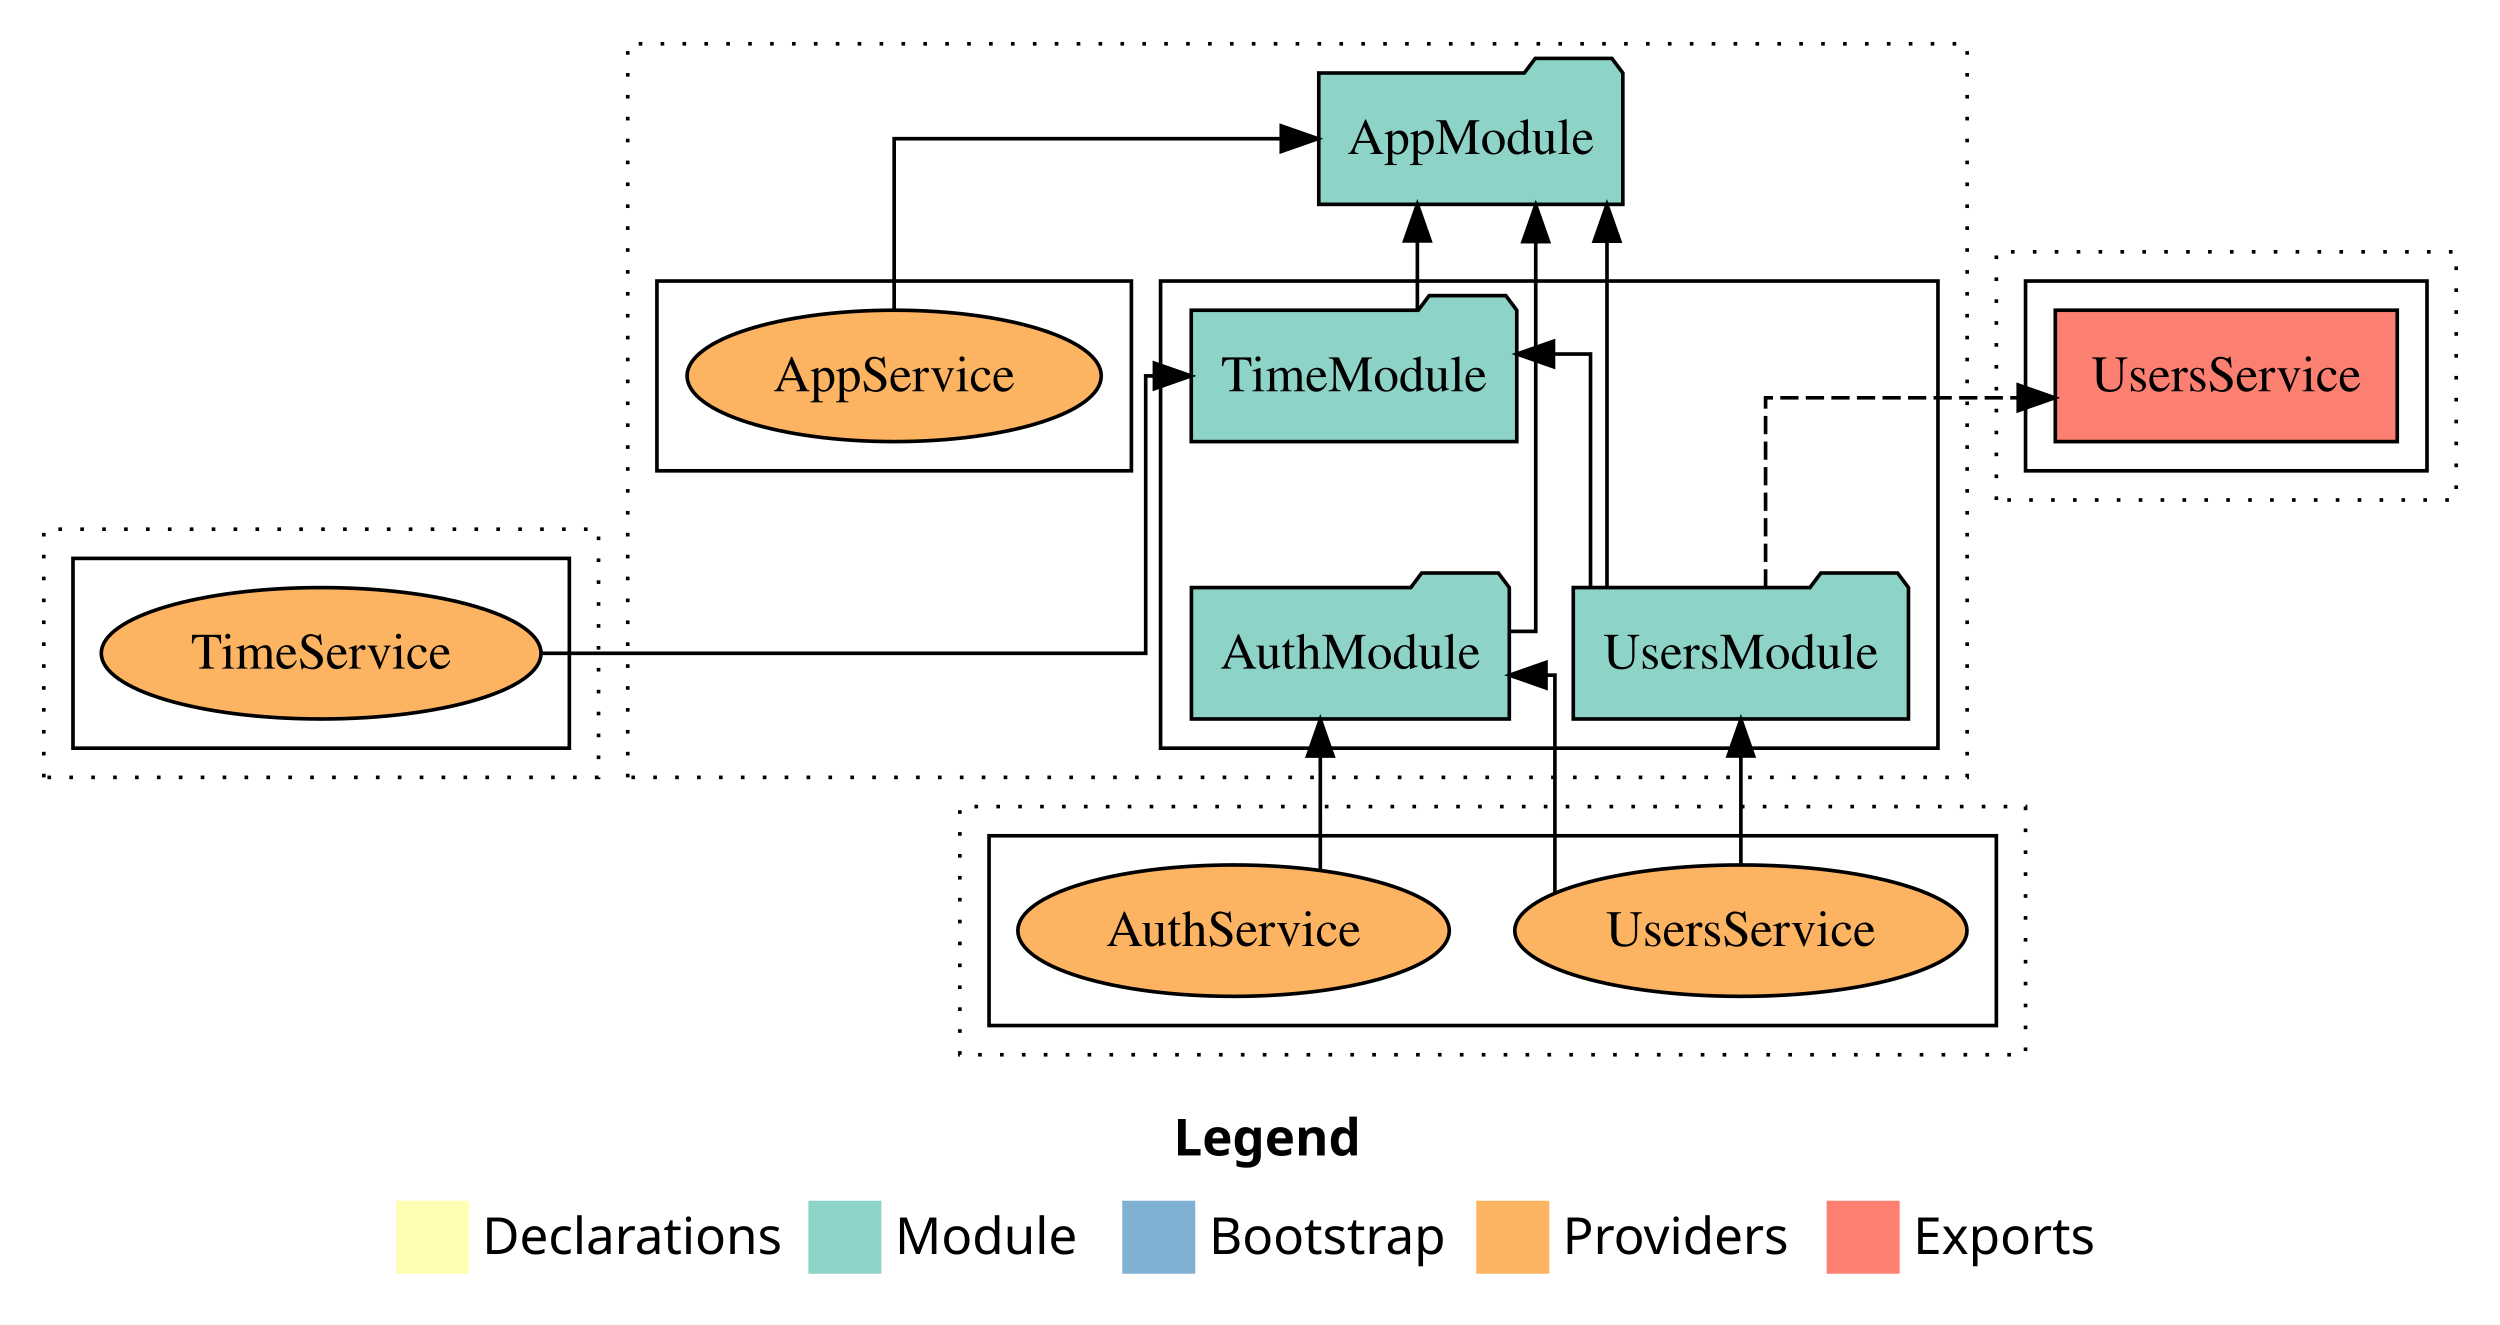
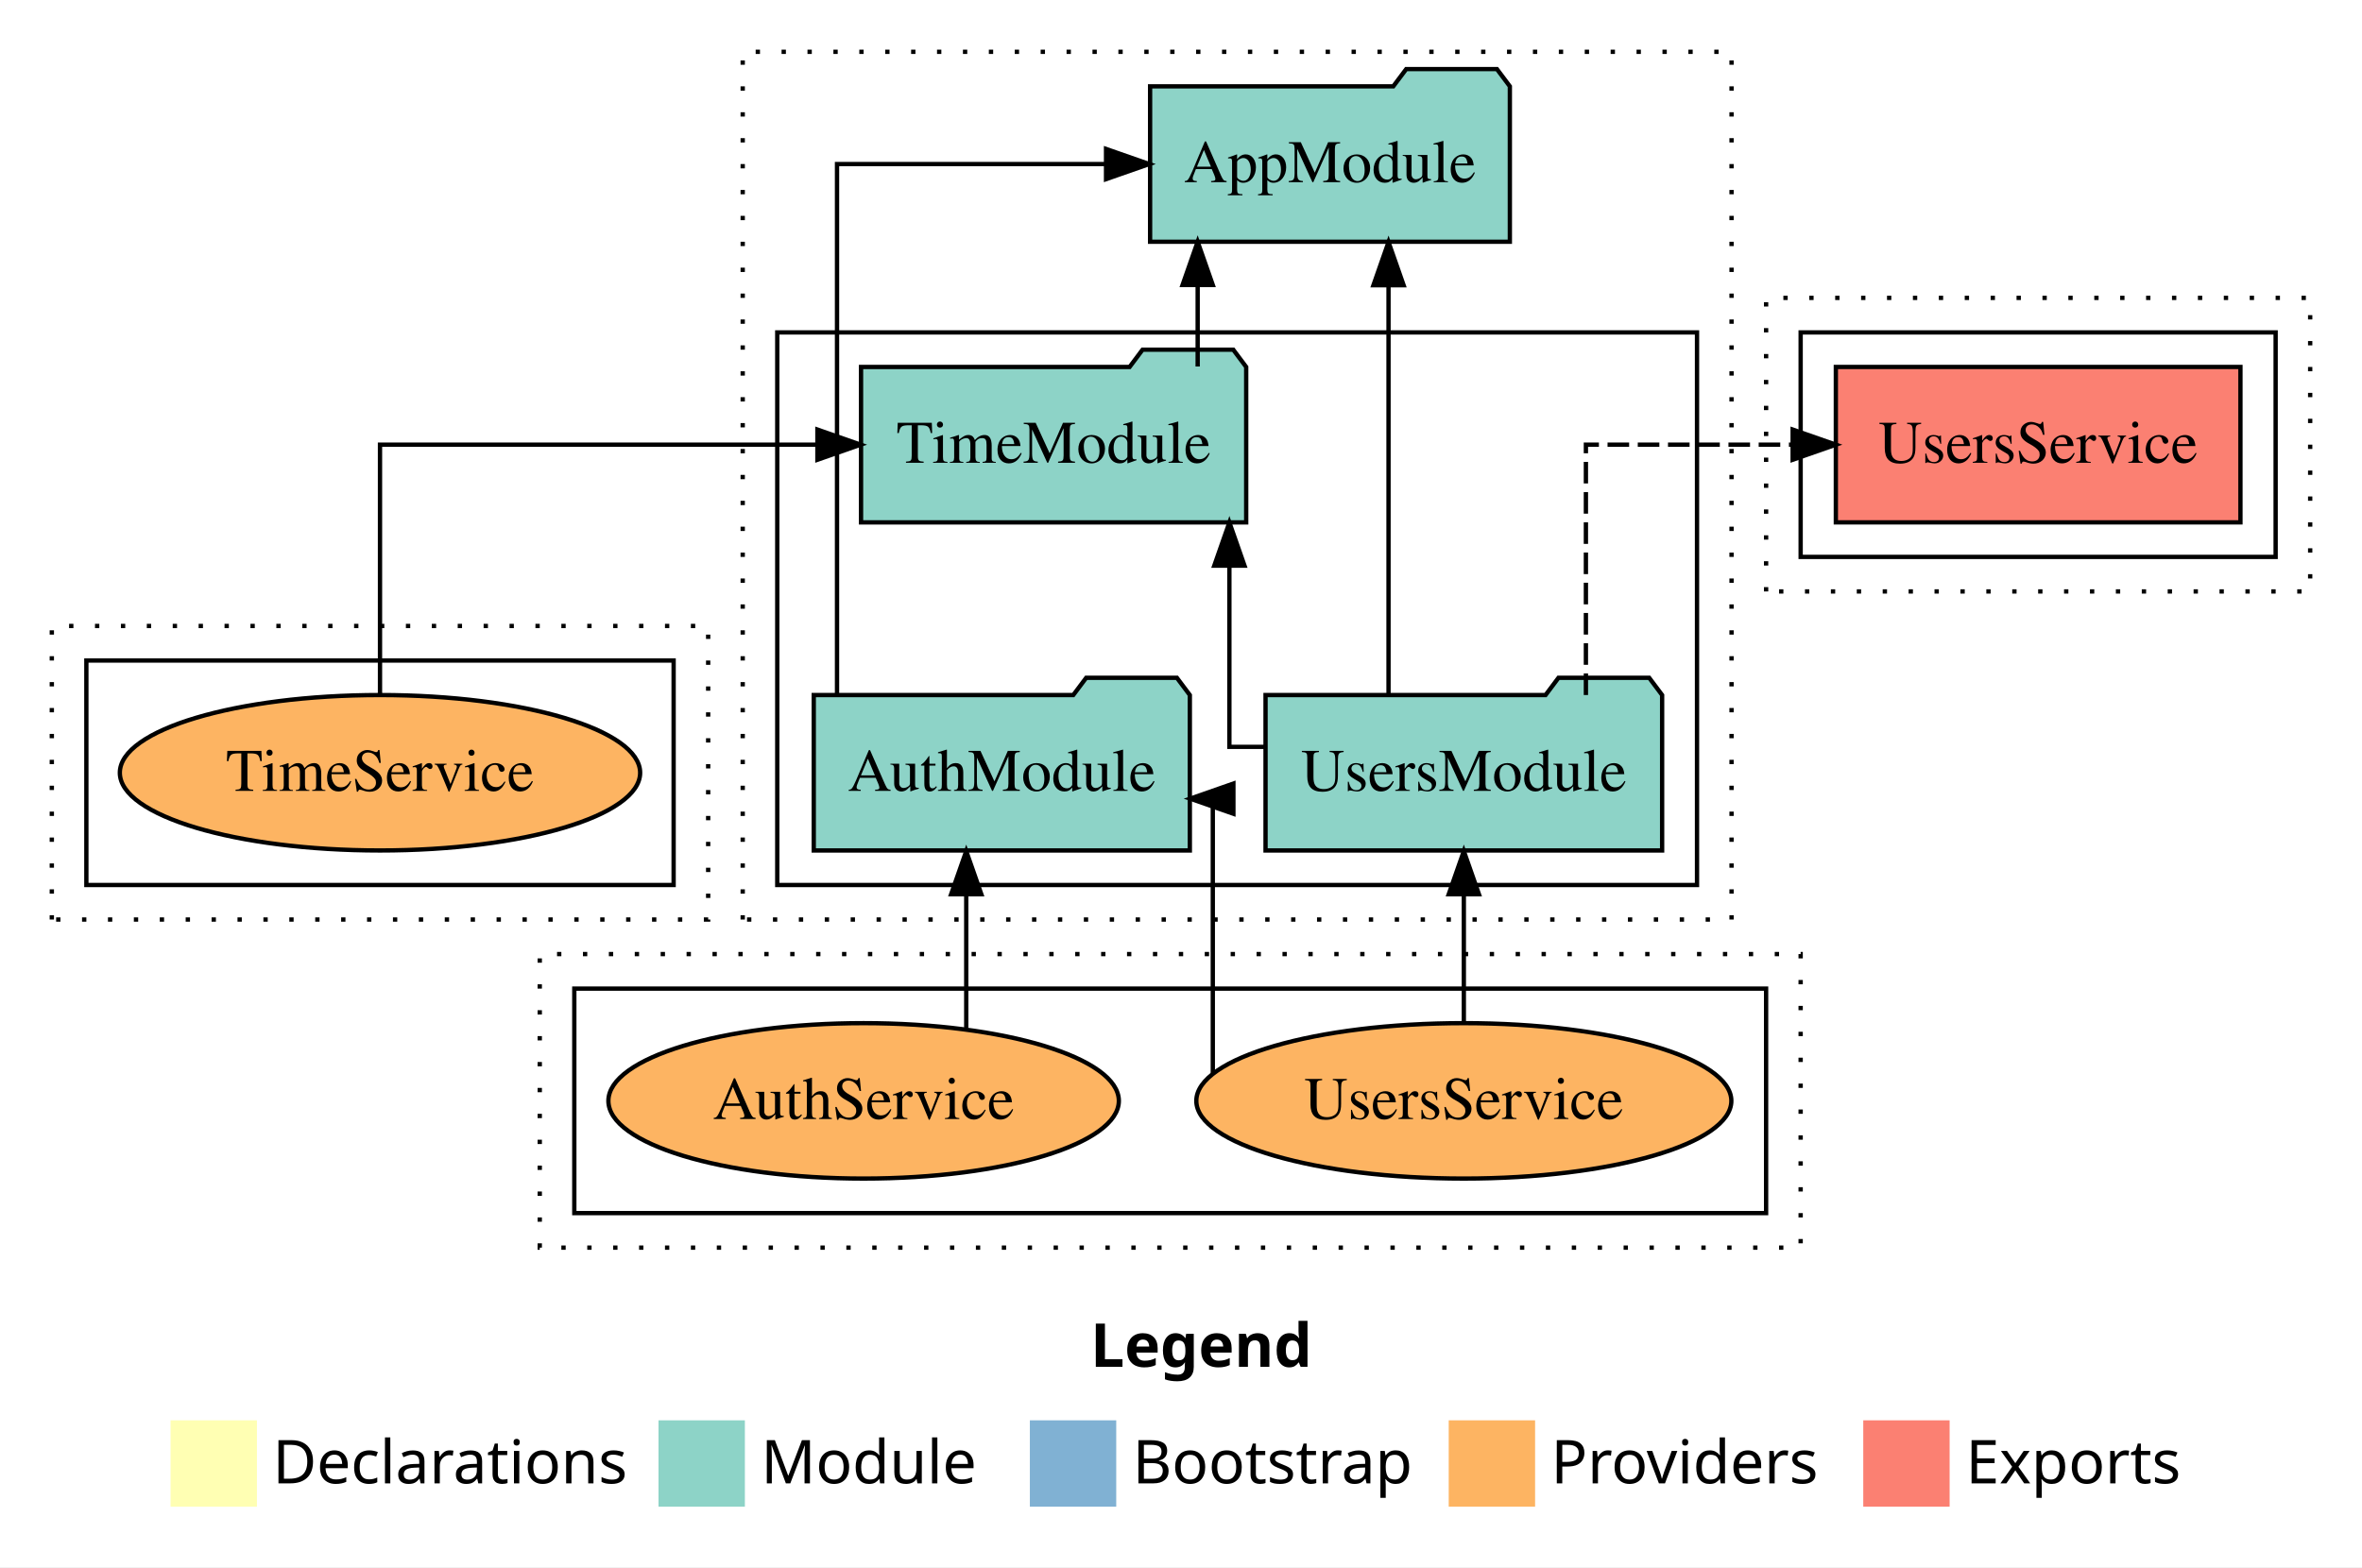
- <svg xmlns="http://www.w3.org/2000/svg" width="685pt" height="363pt" viewBox="0.00 0.00 685.00 363.00">
+ <svg xmlns="http://www.w3.org/2000/svg" width="547pt" height="363pt" viewBox="0.00 0.00 547.00 363.00">
  <g id="graph0" class="graph" transform="scale(1 1) rotate(0) translate(4 359)">
-     <polygon fill="#ffffff" stroke="transparent" points="-4,4 -4,-359 681,-359 681,4 -4,4" />
-     <text text-anchor="start" x="317.509" y="-42.4" font-family="sans-serif" font-weight="bold" font-size="14.00" fill="#000000">Legend</text>
-     <polygon fill="#ffffb3" stroke="transparent" points="104.5,-10 104.5,-30 124.5,-30 124.5,-10 104.5,-10" />
-     <text text-anchor="start" x="128.129" y="-15.4" font-family="sans-serif" font-size="14.00" fill="#000000">  Declarations</text>
-     <polygon fill="#8dd3c7" stroke="transparent" points="217.5,-10 217.5,-30 237.5,-30 237.5,-10 217.5,-10" />
-     <text text-anchor="start" x="241.225" y="-15.4" font-family="sans-serif" font-size="14.00" fill="#000000">  Module</text>
-     <polygon fill="#80b1d3" stroke="transparent" points="303.5,-10 303.5,-30 323.5,-30 323.5,-10 303.5,-10" />
-     <text text-anchor="start" x="327.281" y="-15.4" font-family="sans-serif" font-size="14.00" fill="#000000">  Bootstrap</text>
-     <polygon fill="#fdb462" stroke="transparent" points="400.5,-10 400.5,-30 420.5,-30 420.5,-10 400.5,-10" />
-     <text text-anchor="start" x="424.173" y="-15.4" font-family="sans-serif" font-size="14.00" fill="#000000">  Providers</text>
-     <polygon fill="#fb8072" stroke="transparent" points="496.5,-10 496.5,-30 516.5,-30 516.5,-10 496.5,-10" />
-     <text text-anchor="start" x="520.226" y="-15.4" font-family="sans-serif" font-size="14.00" fill="#000000">  Exports</text>
+     <polygon fill="#ffffff" stroke="transparent" points="-4,4 -4,-359 543,-359 543,4 -4,4" />
+     <text text-anchor="start" x="248.509" y="-42.4" font-family="sans-serif" font-weight="bold" font-size="14.00" fill="#000000">Legend</text>
+     <polygon fill="#ffffb3" stroke="transparent" points="35.5,-10 35.5,-30 55.5,-30 55.5,-10 35.5,-10" />
+     <text text-anchor="start" x="59.129" y="-15.4" font-family="sans-serif" font-size="14.00" fill="#000000">  Declarations</text>
+     <polygon fill="#8dd3c7" stroke="transparent" points="148.5,-10 148.5,-30 168.5,-30 168.5,-10 148.5,-10" />
+     <text text-anchor="start" x="172.225" y="-15.4" font-family="sans-serif" font-size="14.00" fill="#000000">  Module</text>
+     <polygon fill="#80b1d3" stroke="transparent" points="234.5,-10 234.5,-30 254.5,-30 254.5,-10 234.5,-10" />
+     <text text-anchor="start" x="258.281" y="-15.4" font-family="sans-serif" font-size="14.00" fill="#000000">  Bootstrap</text>
+     <polygon fill="#fdb462" stroke="transparent" points="331.5,-10 331.5,-30 351.5,-30 351.5,-10 331.5,-10" />
+     <text text-anchor="start" x="355.173" y="-15.4" font-family="sans-serif" font-size="14.00" fill="#000000">  Providers</text>
+     <polygon fill="#fb8072" stroke="transparent" points="427.5,-10 427.5,-30 447.5,-30 447.5,-10 427.5,-10" />
+     <text text-anchor="start" x="451.226" y="-15.4" font-family="sans-serif" font-size="14.00" fill="#000000">  Exports</text>
    <g id="clust1" class="cluster">
-       <polygon fill="none" stroke="#000000" stroke-dasharray="1,5" points="168,-146 168,-347 535,-347 535,-146 168,-146" />
+       <polygon fill="none" stroke="#000000" stroke-dasharray="1,5" points="168,-146 168,-347 397,-347 397,-146 168,-146" />
    </g>
    <g id="clust3" class="cluster">
-       <polygon fill="none" stroke="#000000" points="314,-154 314,-282 527,-282 527,-154 314,-154" />
-     </g>
-     <g id="clust6" class="cluster">
-       <polygon fill="none" stroke="#000000" points="176,-230 176,-282 306,-282 306,-230 176,-230" />
+       <polygon fill="none" stroke="#000000" points="176,-154 176,-282 389,-282 389,-154 176,-154" />
    </g>
    <g id="clust7" class="cluster">
-       <polygon fill="none" stroke="#000000" stroke-dasharray="1,5" points="259,-70 259,-138 551,-138 551,-70 259,-70" />
+       <polygon fill="none" stroke="#000000" stroke-dasharray="1,5" points="121,-70 121,-138 413,-138 413,-70 121,-70" />
    </g>
    <g id="clust12" class="cluster">
-       <polygon fill="none" stroke="#000000" points="267,-78 267,-130 543,-130 543,-78 267,-78" />
+       <polygon fill="none" stroke="#000000" points="129,-78 129,-130 405,-130 405,-78 129,-78" />
    </g>
    <g id="clust13" class="cluster">
      <polygon fill="none" stroke="#000000" stroke-dasharray="1,5" points="8,-146 8,-214 160,-214 160,-146 8,-146" />
    </g>
    <g id="clust18" class="cluster">
      <polygon fill="none" stroke="#000000" points="16,-154 16,-206 152,-206 152,-154 16,-154" />
    </g>
    <g id="clust19" class="cluster">
-       <polygon fill="none" stroke="#000000" stroke-dasharray="1,5" points="543,-222 543,-290 669,-290 669,-222 543,-222" />
+       <polygon fill="none" stroke="#000000" stroke-dasharray="1,5" points="405,-222 405,-290 531,-290 531,-222 405,-222" />
    </g>
    <g id="clust22" class="cluster">
-       <polygon fill="none" stroke="#000000" points="551,-230 551,-282 661,-282 661,-230 551,-230" />
+       <polygon fill="none" stroke="#000000" points="413,-230 413,-282 523,-282 523,-230 413,-230" />
    </g>
    <g id="node1" class="node">
-       <polygon fill="#8dd3c7" stroke="#000000" points="409.548,-198 406.548,-202 385.548,-202 382.548,-198 322.452,-198 322.452,-162 409.548,-162 409.548,-198" />
-       <text text-anchor="middle" x="366" y="-175.8" font-family="Times,serif" font-size="14.00" fill="#000000">AuthModule</text>
+       <polygon fill="#8dd3c7" stroke="#000000" points="271.548,-198 268.548,-202 247.548,-202 244.548,-198 184.452,-198 184.452,-162 271.548,-162 271.548,-198" />
+       <text text-anchor="middle" x="228" y="-175.8" font-family="Times,serif" font-size="14.00" fill="#000000">AuthModule</text>
    </g>
    <g id="node4" class="node">
-       <polygon fill="#8dd3c7" stroke="#000000" points="440.657,-339 437.657,-343 416.657,-343 413.657,-339 357.343,-339 357.343,-303 440.657,-303 440.657,-339" />
-       <text text-anchor="middle" x="399" y="-316.8" font-family="Times,serif" font-size="14.00" fill="#000000">AppModule</text>
+       <polygon fill="#8dd3c7" stroke="#000000" points="345.657,-339 342.657,-343 321.657,-343 318.657,-339 262.343,-339 262.343,-303 345.657,-303 345.657,-339" />
+       <text text-anchor="middle" x="304" y="-316.8" font-family="Times,serif" font-size="14.00" fill="#000000">AppModule</text>
    </g>
    <g id="edge1" class="edge">
-       <path fill="none" stroke="#000000" d="M409.733,-186C414.006,-186 416.796,-186 416.796,-186 416.796,-186 416.796,-292.793 416.796,-292.793" />
-       <polygon fill="#000000" stroke="#000000" points="413.296,-292.793 416.796,-302.793 420.296,-292.793 413.296,-292.793" />
+       <path fill="none" stroke="#000000" d="M189.839,-198.145C189.839,-236.226 189.839,-321 189.839,-321 189.839,-321 252.139,-321 252.139,-321" />
+       <polygon fill="#000000" stroke="#000000" points="252.139,-324.5 262.139,-321 252.139,-317.5 252.139,-324.5" />
    </g>
    <g id="node2" class="node">
-       <polygon fill="#8dd3c7" stroke="#000000" points="411.598,-274 408.598,-278 387.598,-278 384.598,-274 322.402,-274 322.402,-238 411.598,-238 411.598,-274" />
-       <text text-anchor="middle" x="367" y="-251.8" font-family="Times,serif" font-size="14.00" fill="#000000">TimeModule</text>
+       <polygon fill="#8dd3c7" stroke="#000000" points="284.598,-274 281.598,-278 260.598,-278 257.598,-274 195.402,-274 195.402,-238 284.598,-238 284.598,-274" />
+       <text text-anchor="middle" x="240" y="-251.8" font-family="Times,serif" font-size="14.00" fill="#000000">TimeModule</text>
    </g>
    <g id="edge2" class="edge">
-       <path fill="none" stroke="#000000" d="M384.361,-274.106C384.361,-274.106 384.361,-292.991 384.361,-292.991" />
-       <polygon fill="#000000" stroke="#000000" points="380.861,-292.991 384.361,-302.991 387.861,-292.991 380.861,-292.991" />
+       <path fill="none" stroke="#000000" d="M273.361,-274.106C273.361,-274.106 273.361,-292.991 273.361,-292.991" />
+       <polygon fill="#000000" stroke="#000000" points="269.861,-292.991 273.361,-302.991 276.861,-292.991 269.861,-292.991" />
    </g>
    <g id="node3" class="node">
-       <polygon fill="#8dd3c7" stroke="#000000" points="518.922,-198 515.922,-202 494.922,-202 491.922,-198 427.078,-198 427.078,-162 518.922,-162 518.922,-198" />
-       <text text-anchor="middle" x="473" y="-175.8" font-family="Times,serif" font-size="14.00" fill="#000000">UsersModule</text>
+       <polygon fill="#8dd3c7" stroke="#000000" points="380.922,-198 377.922,-202 356.922,-202 353.922,-198 289.078,-198 289.078,-162 380.922,-162 380.922,-198" />
+       <text text-anchor="middle" x="335" y="-175.8" font-family="Times,serif" font-size="14.00" fill="#000000">UsersModule</text>
    </g>
-     <g id="edge7" class="edge">
-       <path fill="none" stroke="#000000" d="M431.803,-198.198C431.803,-222.356 431.803,-262 431.803,-262 431.803,-262 421.654,-262 421.654,-262" />
-       <polygon fill="#000000" stroke="#000000" points="421.654,-258.5 411.654,-262 421.654,-265.5 421.654,-258.5" />
+     <g id="edge6" class="edge">
+       <path fill="none" stroke="#000000" d="M289.191,-186C284.101,-186 280.707,-186 280.707,-186 280.707,-186 280.707,-227.973 280.707,-227.973" />
+       <polygon fill="#000000" stroke="#000000" points="277.207,-227.973 280.707,-237.973 284.207,-227.973 277.207,-227.973" />
    </g>
    <g id="edge3" class="edge">
-       <path fill="none" stroke="#000000" d="M436.315,-198.145C436.315,-198.145 436.315,-292.925 436.315,-292.925" />
-       <polygon fill="#000000" stroke="#000000" points="432.815,-292.925 436.315,-302.925 439.815,-292.925 432.815,-292.925" />
+       <path fill="none" stroke="#000000" d="M317.559,-198.145C317.559,-198.145 317.559,-292.925 317.559,-292.925" />
+       <polygon fill="#000000" stroke="#000000" points="314.059,-292.925 317.559,-302.925 321.059,-292.925 314.059,-292.925" />
    </g>
-     <g id="node9" class="node">
-       <polygon fill="#fb8072" stroke="#000000" points="652.849,-274 559.151,-274 559.151,-238 652.849,-238 652.849,-274" />
-       <text text-anchor="middle" x="606" y="-251.8" font-family="Times,serif" font-size="14.00" fill="#000000">UsersService </text>
+     <g id="node8" class="node">
+       <polygon fill="#fb8072" stroke="#000000" points="514.849,-274 421.151,-274 421.151,-238 514.849,-238 514.849,-274" />
+       <text text-anchor="middle" x="468" y="-251.8" font-family="Times,serif" font-size="14.00" fill="#000000">UsersService </text>
+     </g>
+     <g id="edge8" class="edge">
+       <path fill="none" stroke="#000000" stroke-dasharray="5,2" d="M363.269,-198.011C363.269,-220.485 363.269,-256 363.269,-256 363.269,-256 411.149,-256 411.149,-256" />
+       <polygon fill="#000000" stroke="#000000" points="411.149,-259.5 421.149,-256 411.148,-252.5 411.149,-259.5" />
+     </g>
+     <g id="node5" class="node">
+       <ellipse fill="#fdb462" stroke="#000000" cx="196" cy="-104" rx="59.108" ry="18" />
+       <text text-anchor="middle" x="196" y="-99.8" font-family="Times,serif" font-size="14.00" fill="#000000">AuthService</text>
+     </g>
+     <g id="edge4" class="edge">
+       <path fill="none" stroke="#000000" d="M219.765,-120.867C219.765,-120.867 219.765,-151.853 219.765,-151.853" />
+       <polygon fill="#000000" stroke="#000000" points="216.265,-151.853 219.765,-161.853 223.265,-151.853 216.265,-151.853" />
+     </g>
+     <g id="node6" class="node">
+       <ellipse fill="#fdb462" stroke="#000000" cx="335" cy="-104" rx="61.952" ry="18" />
+       <text text-anchor="middle" x="335" y="-99.8" font-family="Times,serif" font-size="14.00" fill="#000000">UsersService</text>
+     </g>
+     <g id="edge5" class="edge">
+       <path fill="none" stroke="#000000" d="M276.866,-110.46C276.866,-127.789 276.866,-174 276.866,-174 276.866,-174 276.343,-174 276.343,-174" />
+       <polygon fill="#000000" stroke="#000000" points="281.636,-170.5 271.636,-174 281.636,-177.5 281.636,-170.5" />
    </g>
    <g id="edge9" class="edge">
-       <path fill="none" stroke="#000000" stroke-dasharray="5,2" d="M479.769,-198.027C479.769,-218.767 479.769,-250 479.769,-250 479.769,-250 548.996,-250 548.996,-250" />
-       <polygon fill="#000000" stroke="#000000" points="548.996,-253.5 558.996,-250 548.996,-246.5 548.996,-253.5" />
-     </g>
-     <g id="node5" class="node">
-       <ellipse fill="#fdb462" stroke="#000000" cx="241" cy="-256" rx="56.741" ry="18" />
-       <text text-anchor="middle" x="241" y="-251.8" font-family="Times,serif" font-size="14.00" fill="#000000">AppService</text>
-     </g>
-     <g id="edge4" class="edge">
-       <path fill="none" stroke="#000000" d="M241,-274.106C241,-293.339 241,-321 241,-321 241,-321 347.074,-321 347.074,-321" />
-       <polygon fill="#000000" stroke="#000000" points="347.074,-324.5 357.074,-321 347.074,-317.5 347.074,-324.5" />
-     </g>
-     <g id="node6" class="node">
-       <ellipse fill="#fdb462" stroke="#000000" cx="334" cy="-104" rx="59.108" ry="18" />
-       <text text-anchor="middle" x="334" y="-99.8" font-family="Times,serif" font-size="14.00" fill="#000000">AuthService</text>
-     </g>
-     <g id="edge5" class="edge">
-       <path fill="none" stroke="#000000" d="M357.765,-120.867C357.765,-120.867 357.765,-151.853 357.765,-151.853" />
-       <polygon fill="#000000" stroke="#000000" points="354.265,-151.853 357.765,-161.853 361.265,-151.853 354.265,-151.853" />
+       <path fill="none" stroke="#000000" d="M335,-122.011C335,-122.011 335,-151.855 335,-151.855" />
+       <polygon fill="#000000" stroke="#000000" points="331.5,-151.855 335,-161.855 338.5,-151.855 331.5,-151.855" />
    </g>
    <g id="node7" class="node">
-       <ellipse fill="#fdb462" stroke="#000000" cx="473" cy="-104" rx="61.952" ry="18" />
-       <text text-anchor="middle" x="473" y="-99.8" font-family="Times,serif" font-size="14.00" fill="#000000">UsersService</text>
-     </g>
-     <g id="edge6" class="edge">
-       <path fill="none" stroke="#000000" d="M422.043,-114.329C422.043,-133.8 422.043,-174 422.043,-174 422.043,-174 419.605,-174 419.605,-174" />
-       <polygon fill="#000000" stroke="#000000" points="419.605,-170.5 409.605,-174 419.605,-177.5 419.605,-170.5" />
-     </g>
-     <g id="edge10" class="edge">
-       <path fill="none" stroke="#000000" d="M473,-122.011C473,-122.011 473,-151.855 473,-151.855" />
-       <polygon fill="#000000" stroke="#000000" points="469.5,-151.855 473,-161.855 476.5,-151.855 469.5,-151.855" />
-     </g>
-     <g id="node8" class="node">
      <ellipse fill="#fdb462" stroke="#000000" cx="84" cy="-180" rx="60.248" ry="18" />
      <text text-anchor="middle" x="84" y="-175.8" font-family="Times,serif" font-size="14.00" fill="#000000">TimeService</text>
    </g>
-     <g id="edge8" class="edge">
-       <path fill="none" stroke="#000000" d="M144.543,-180C211.464,-180 309.923,-180 309.923,-180 309.923,-180 309.923,-256 309.923,-256 309.923,-256 312.308,-256 312.308,-256" />
-       <polygon fill="#000000" stroke="#000000" points="312.308,-259.5 322.308,-256 312.308,-252.5 312.308,-259.5" />
+     <g id="edge7" class="edge">
+       <path fill="none" stroke="#000000" d="M84,-198.011C84,-220.485 84,-256 84,-256 84,-256 185.297,-256 185.297,-256" />
+       <polygon fill="#000000" stroke="#000000" points="185.297,-259.5 195.297,-256 185.297,-252.5 185.297,-259.5" />
    </g>
  </g>
</svg>
